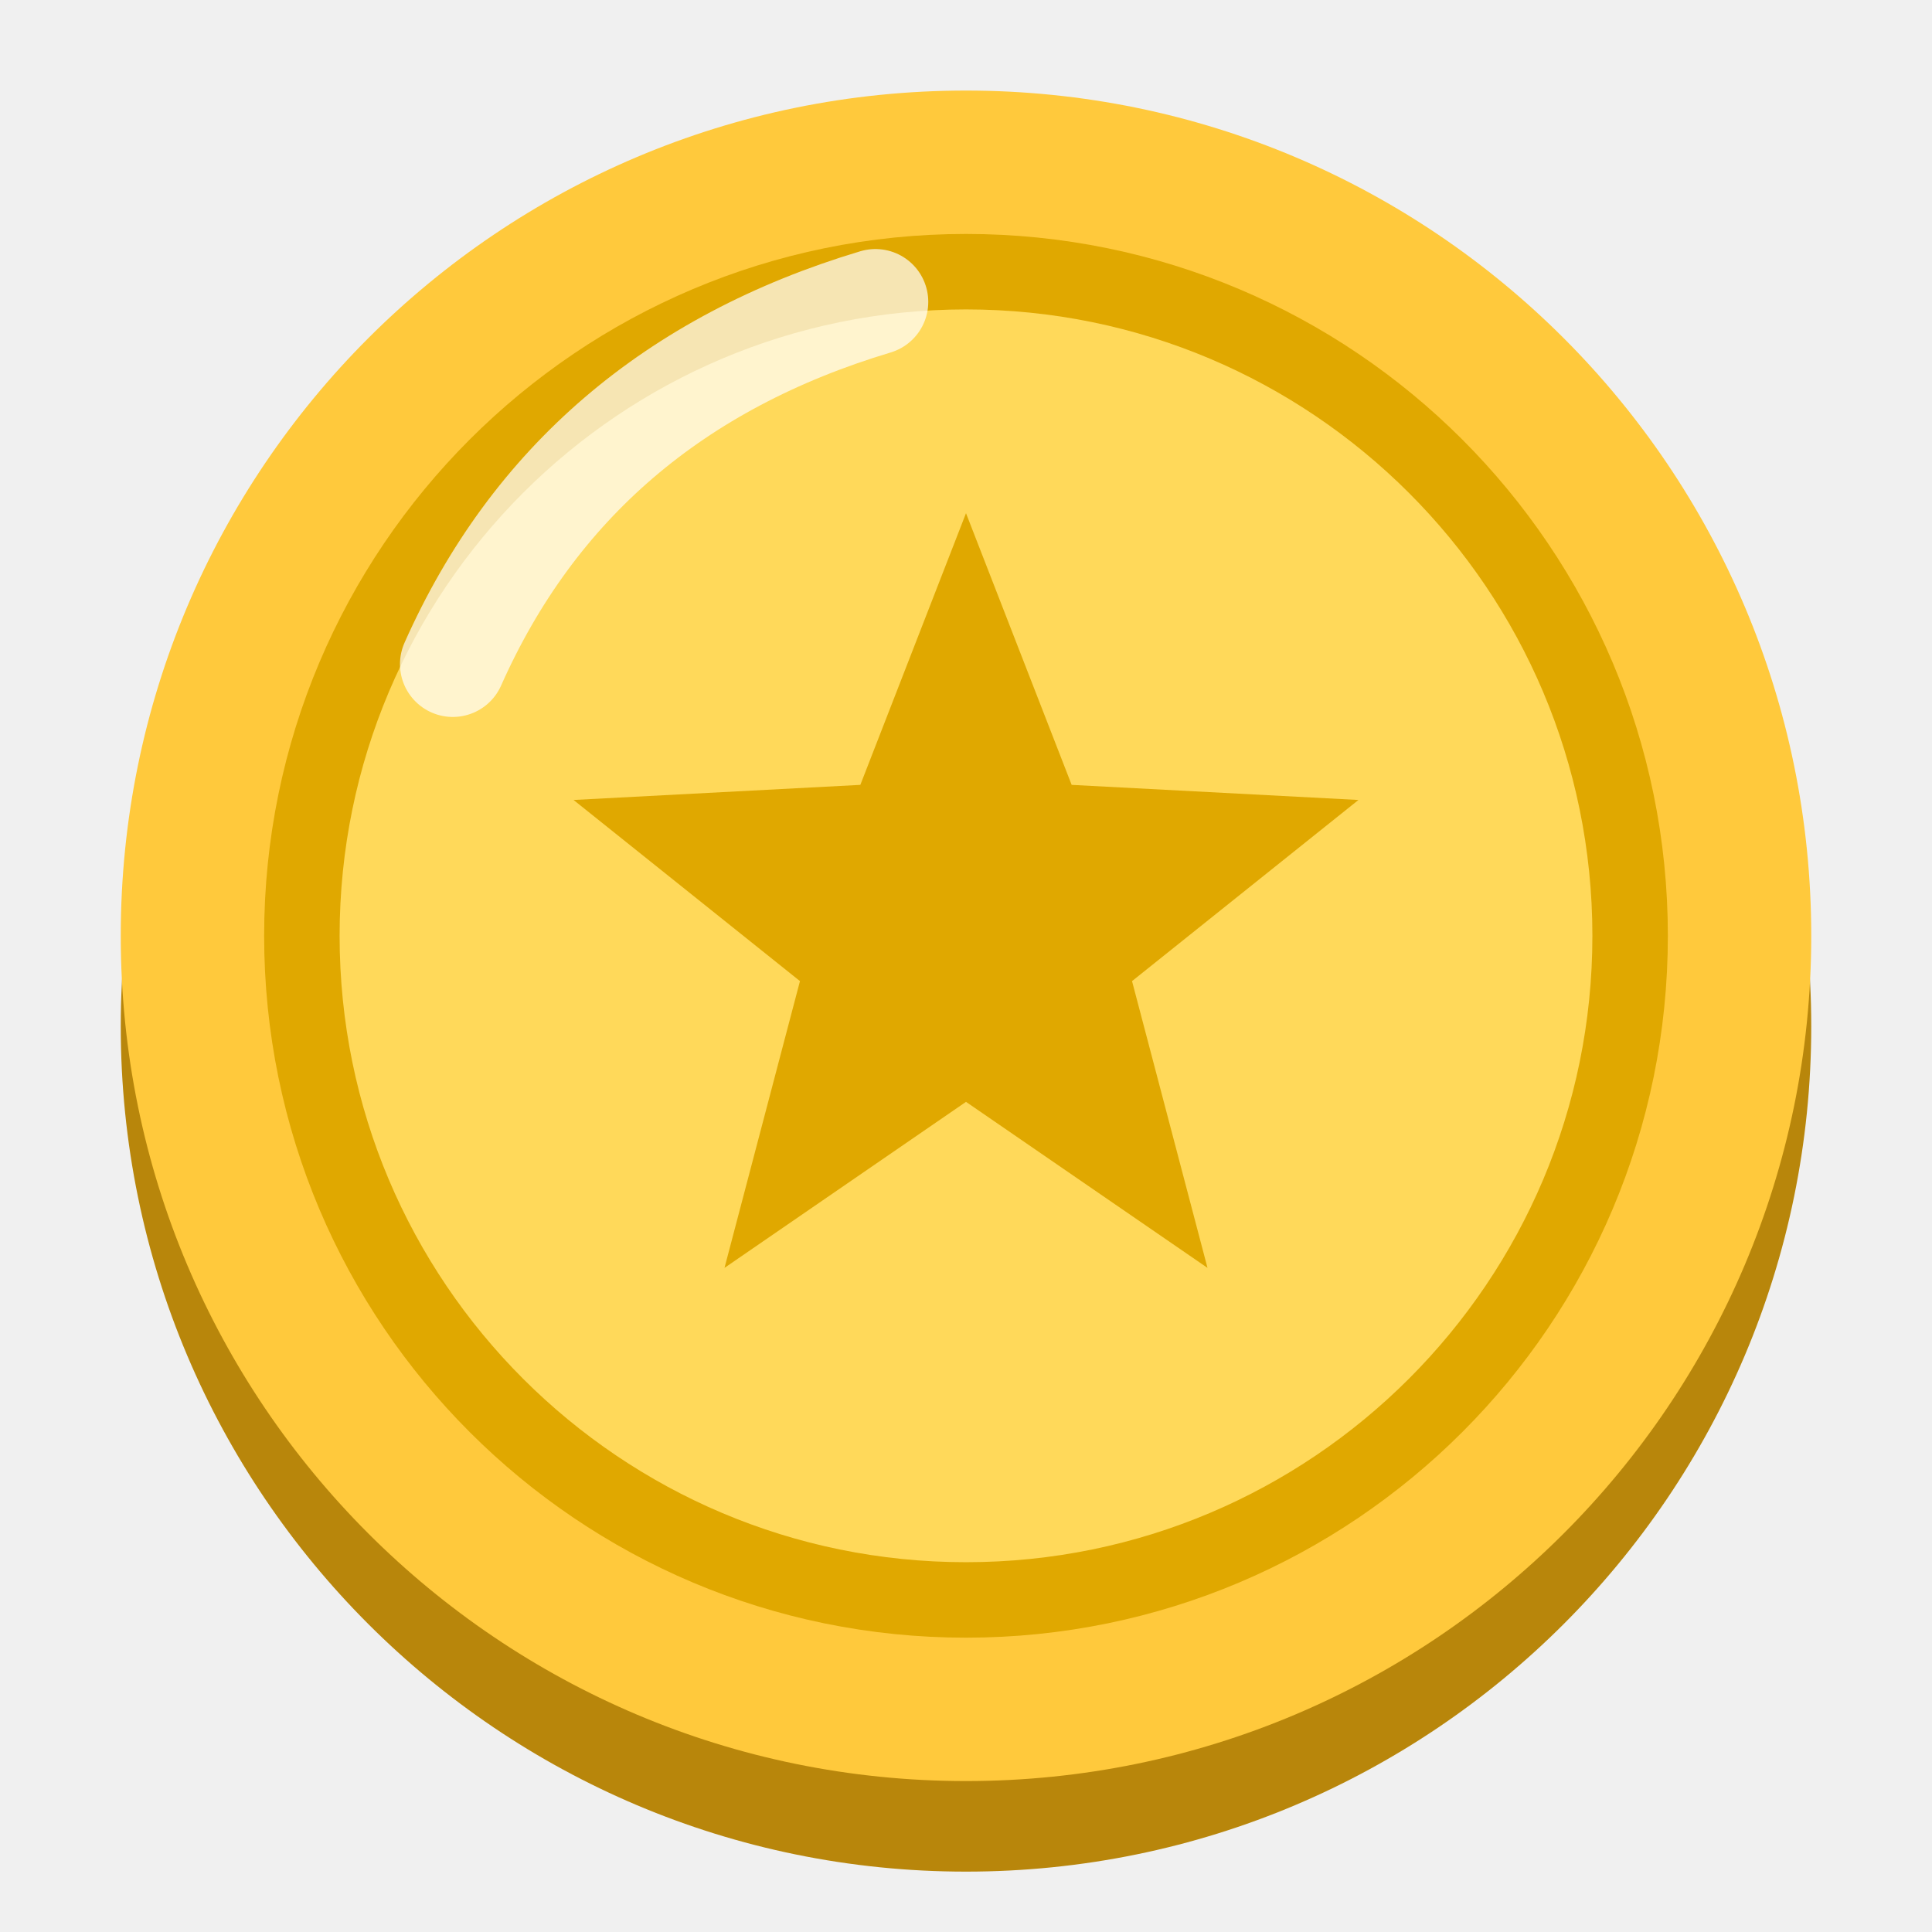
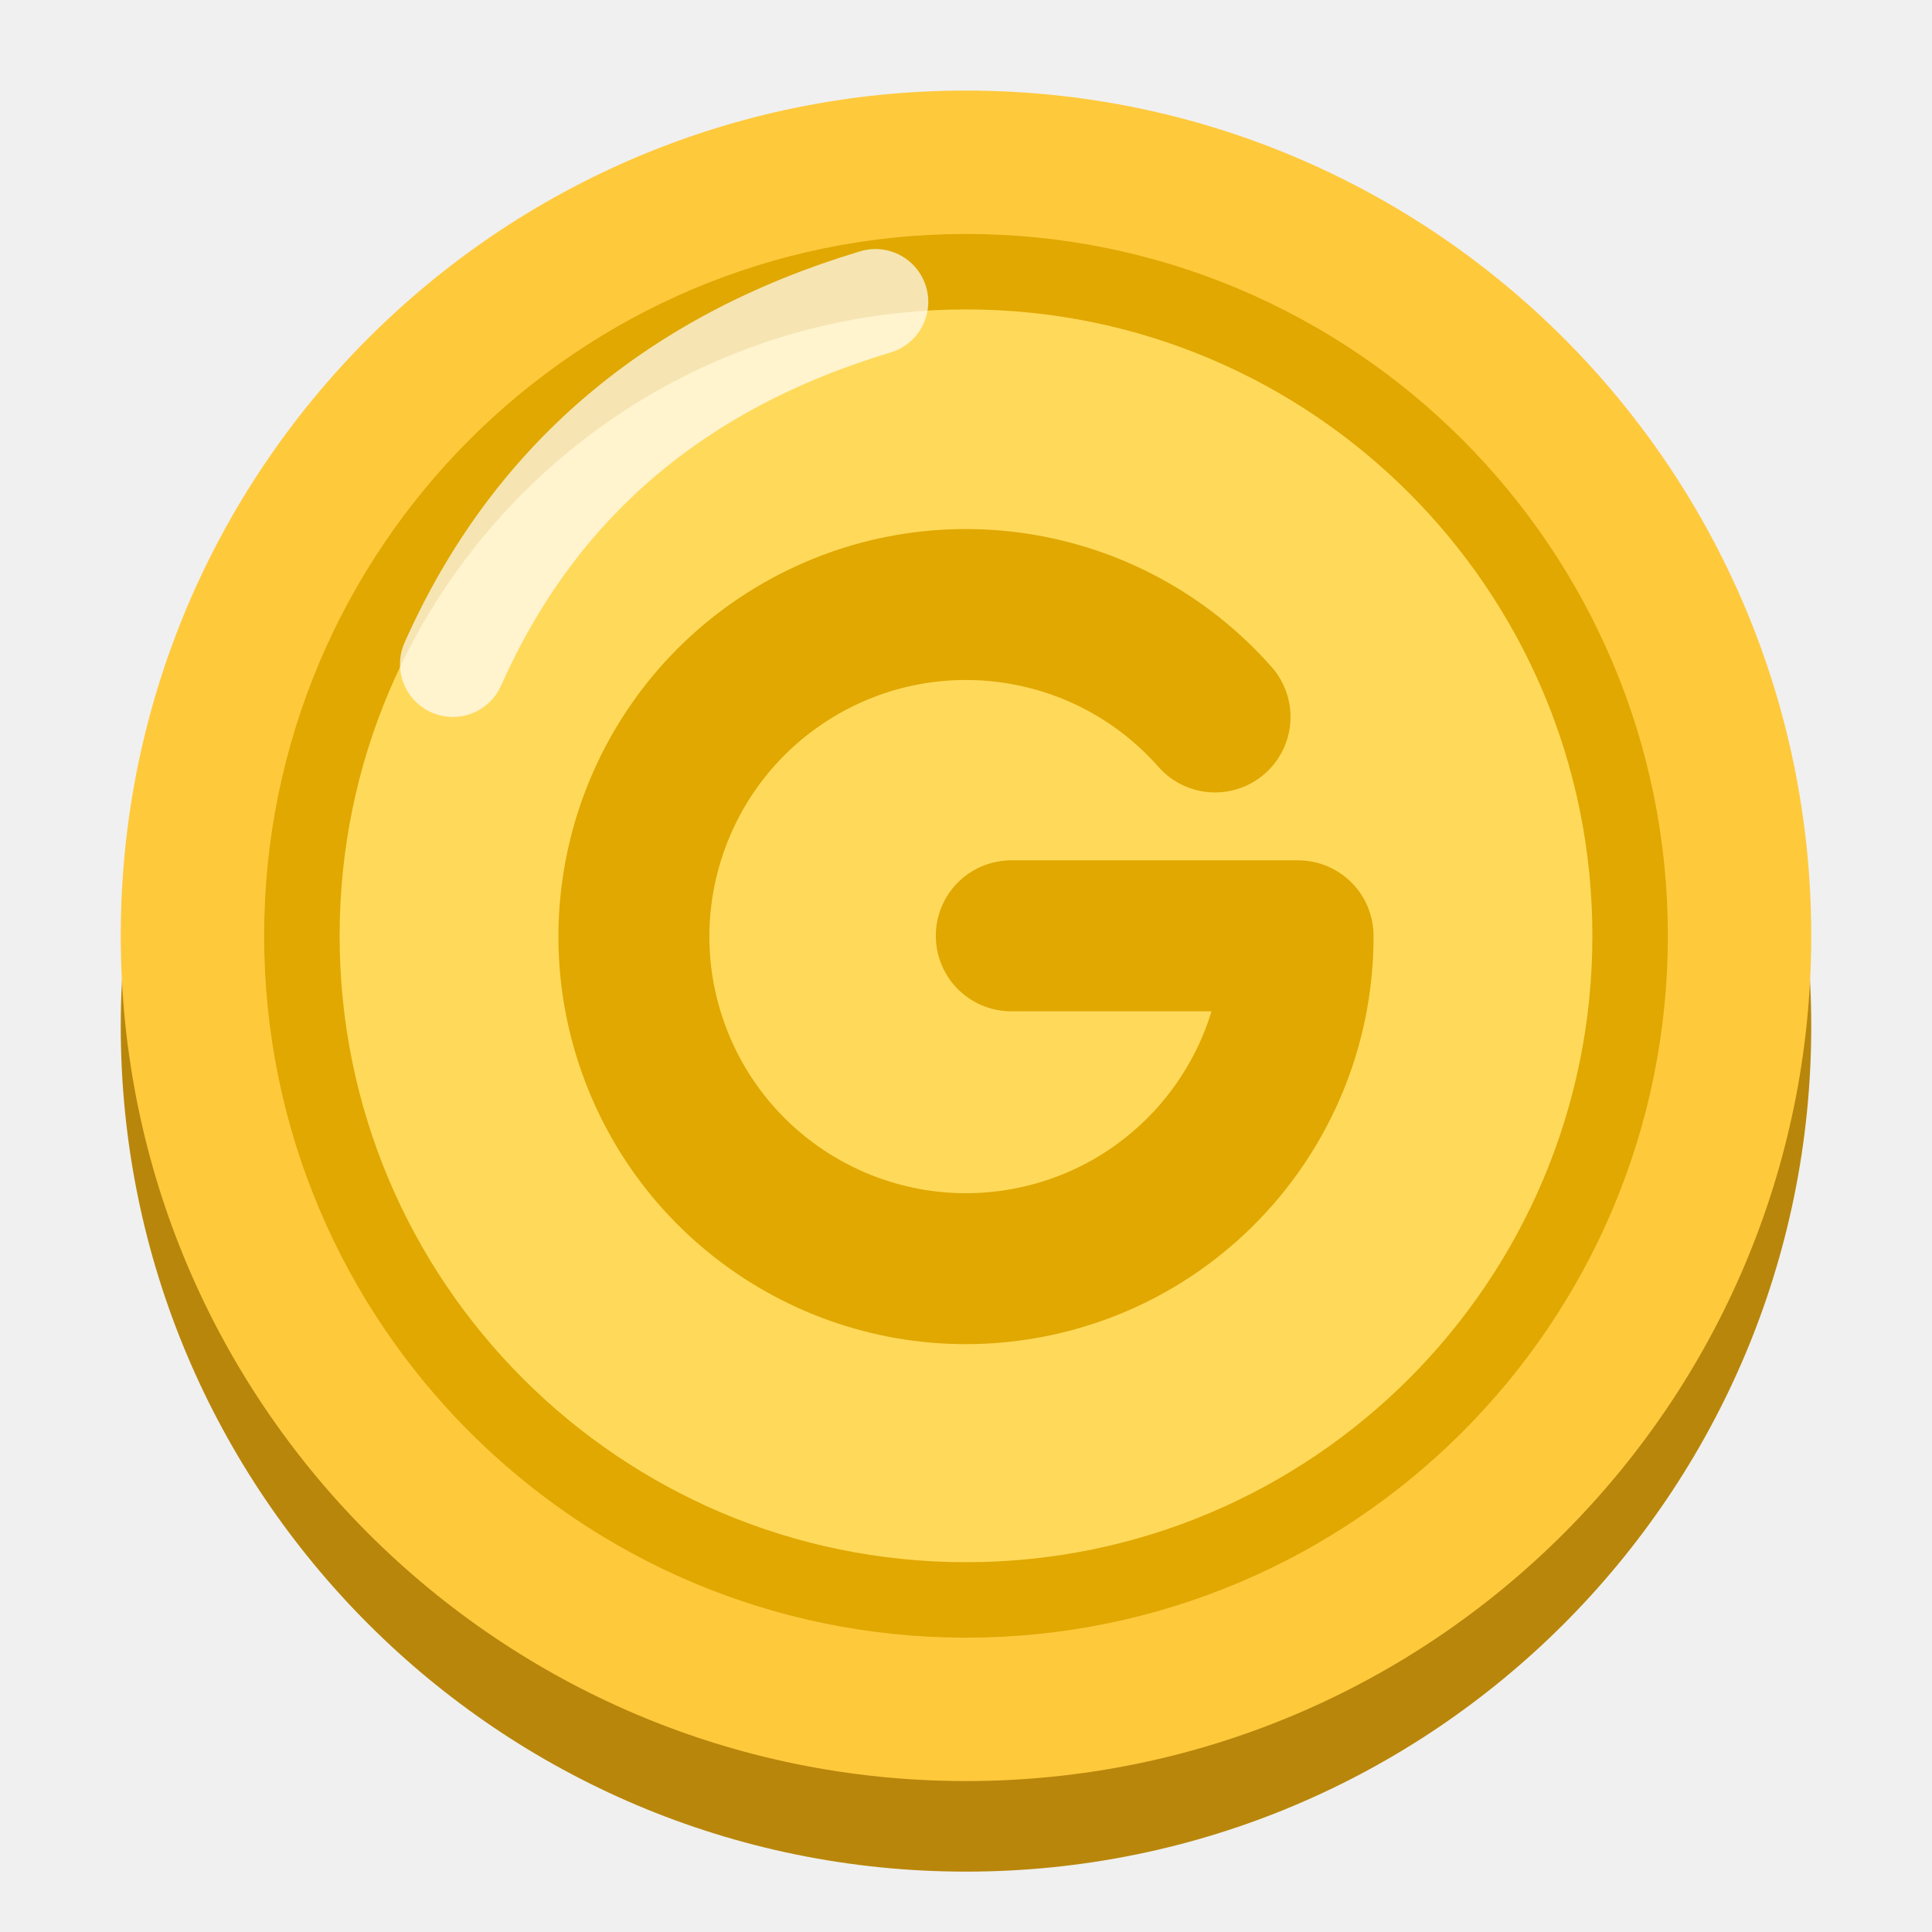
<svg xmlns="http://www.w3.org/2000/svg" width="128" height="128" viewBox="0 0 128 128">
  <circle cx="64" cy="68" r="56" fill="#B8860B" />
  <circle cx="64" cy="62" r="56" fill="#FFC93C" />
  <circle cx="64" cy="62" r="44" fill="#FFD95A" stroke="#E0A800" stroke-width="5" />
-   <path d="M64 34 L71 52 L90 53 L75 65 L80 84 L64 73 L48 84 L53 65 L38 53 L57 52 Z" fill="#E0A800" />
+   <path d="M80.5 47.5 A22 22 0 1 0 86 62 L67 62" fill="none" stroke="#E0A800" stroke-width="10" stroke-linecap="round" stroke-linejoin="round" />
  <path d="M30 44 Q38 26 58 20" fill="none" stroke="#FFFFFF" stroke-opacity="0.7" stroke-width="7" stroke-linecap="round" />
</svg>
